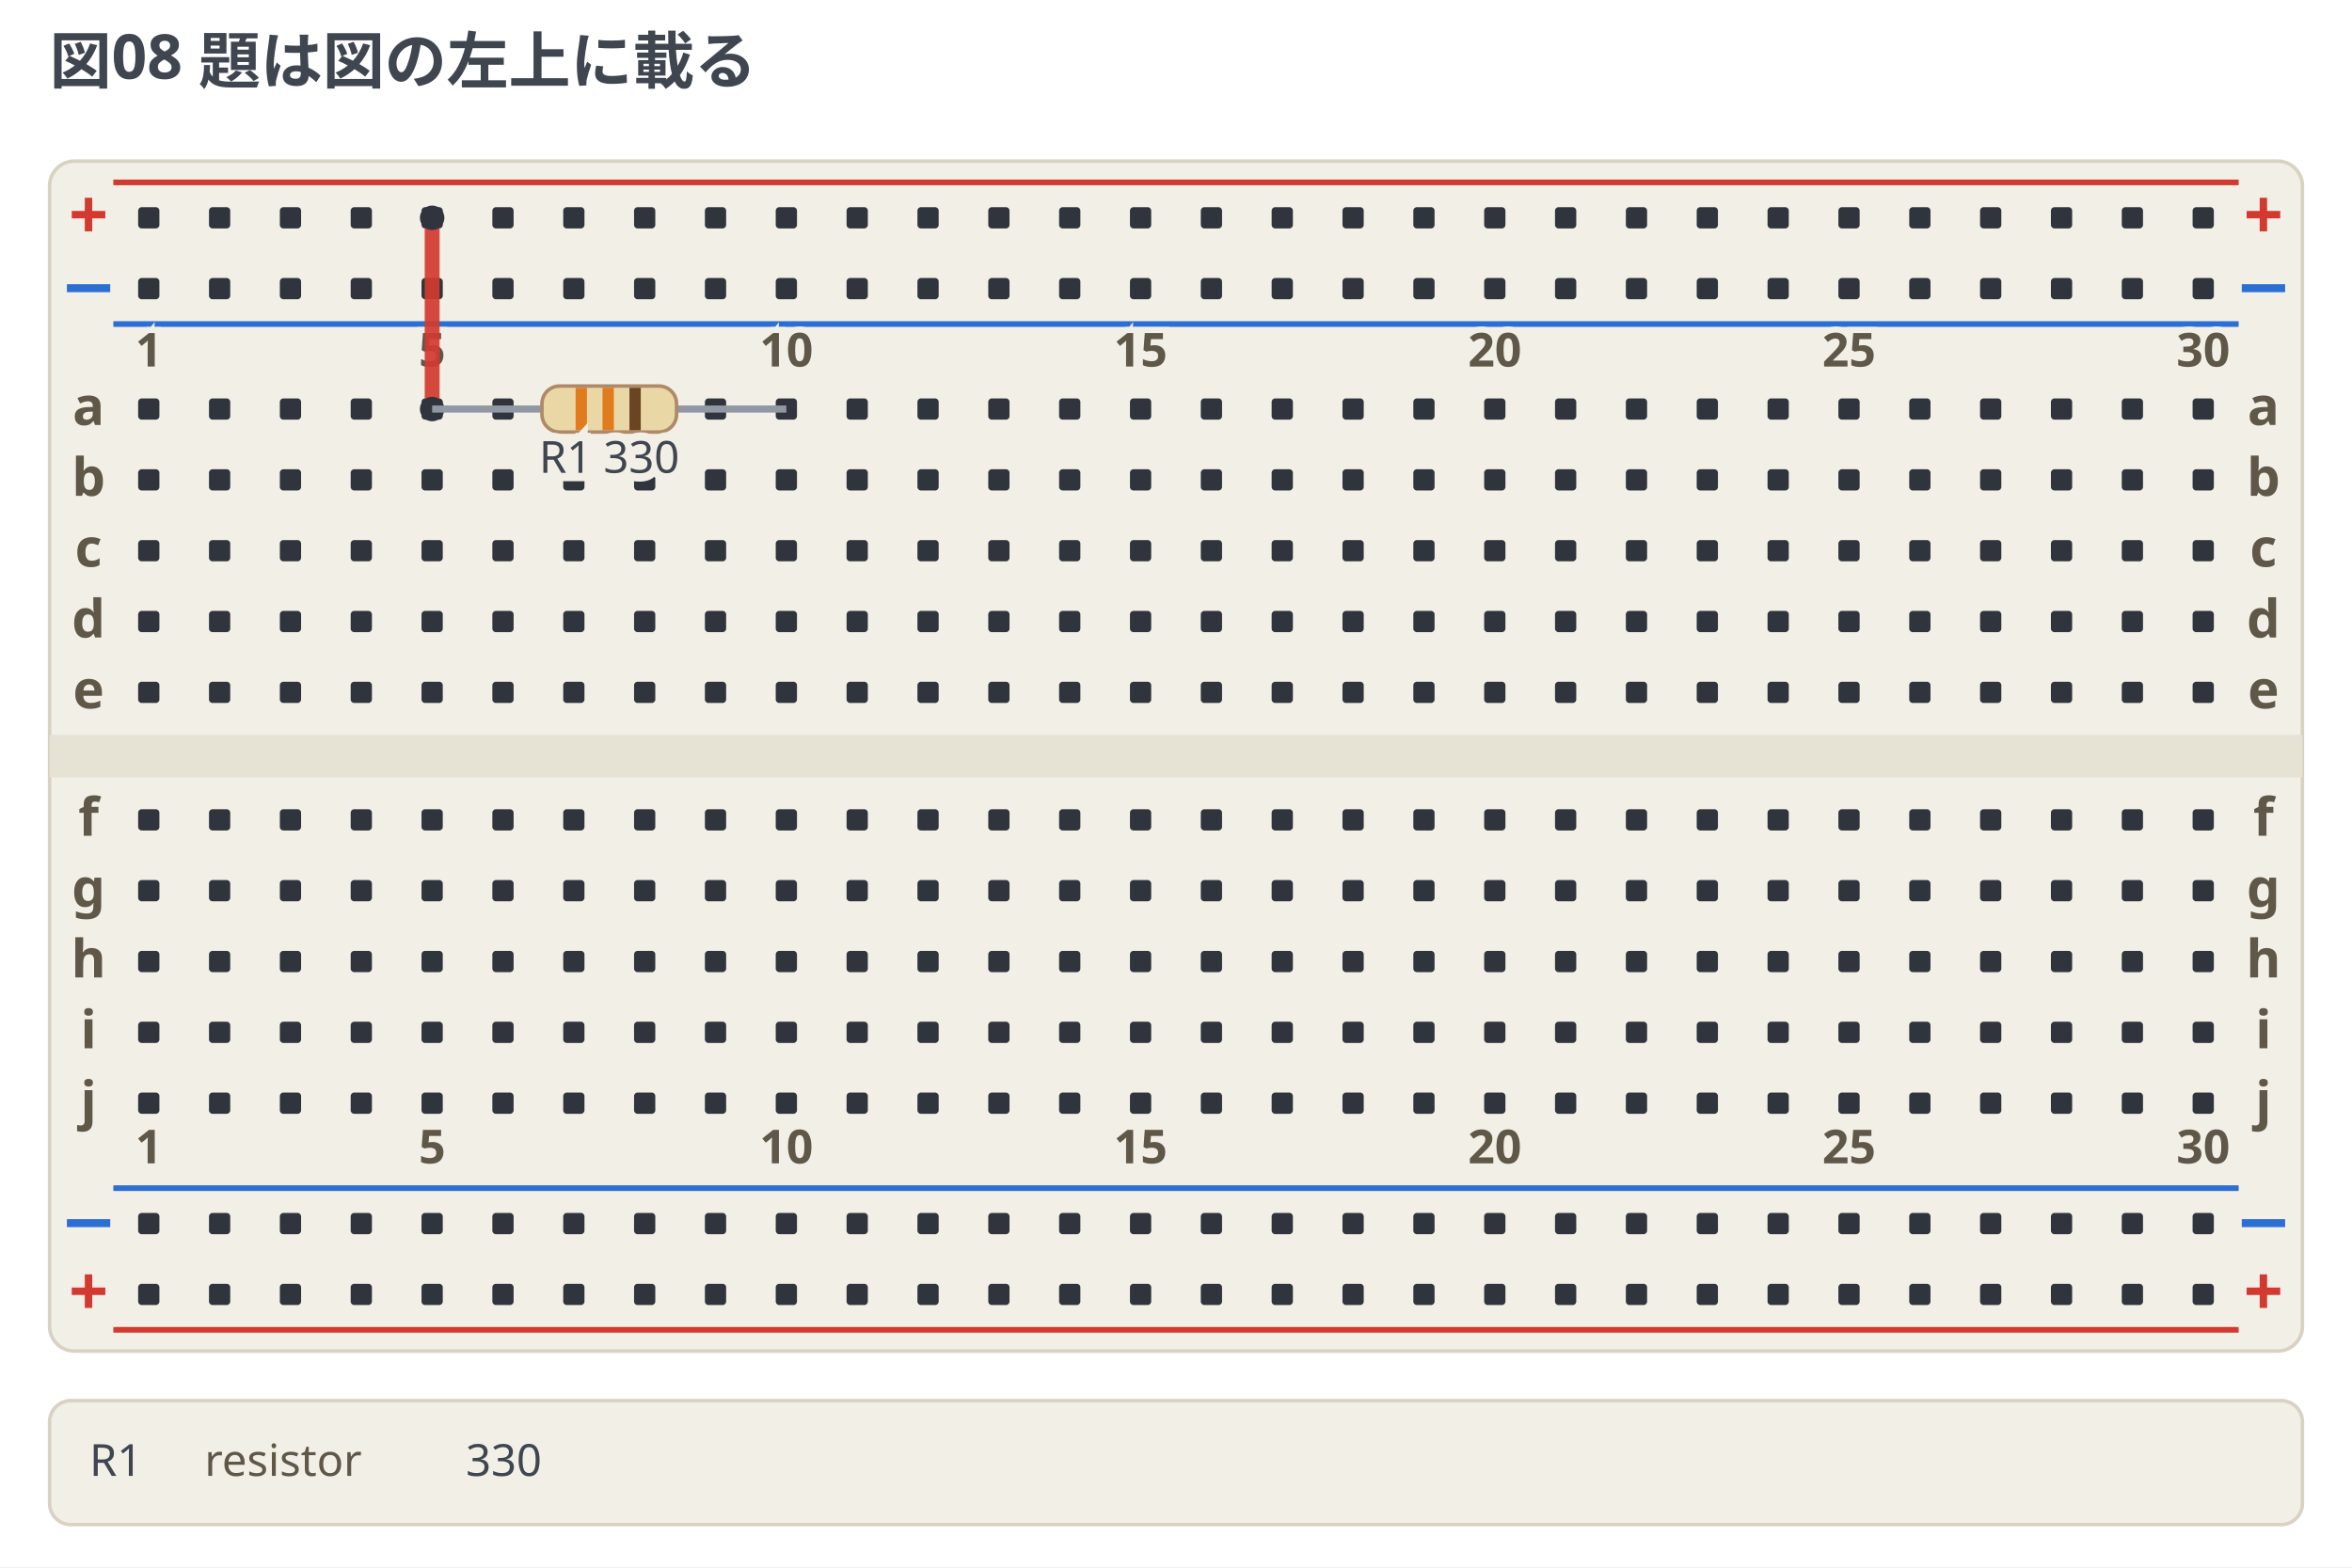
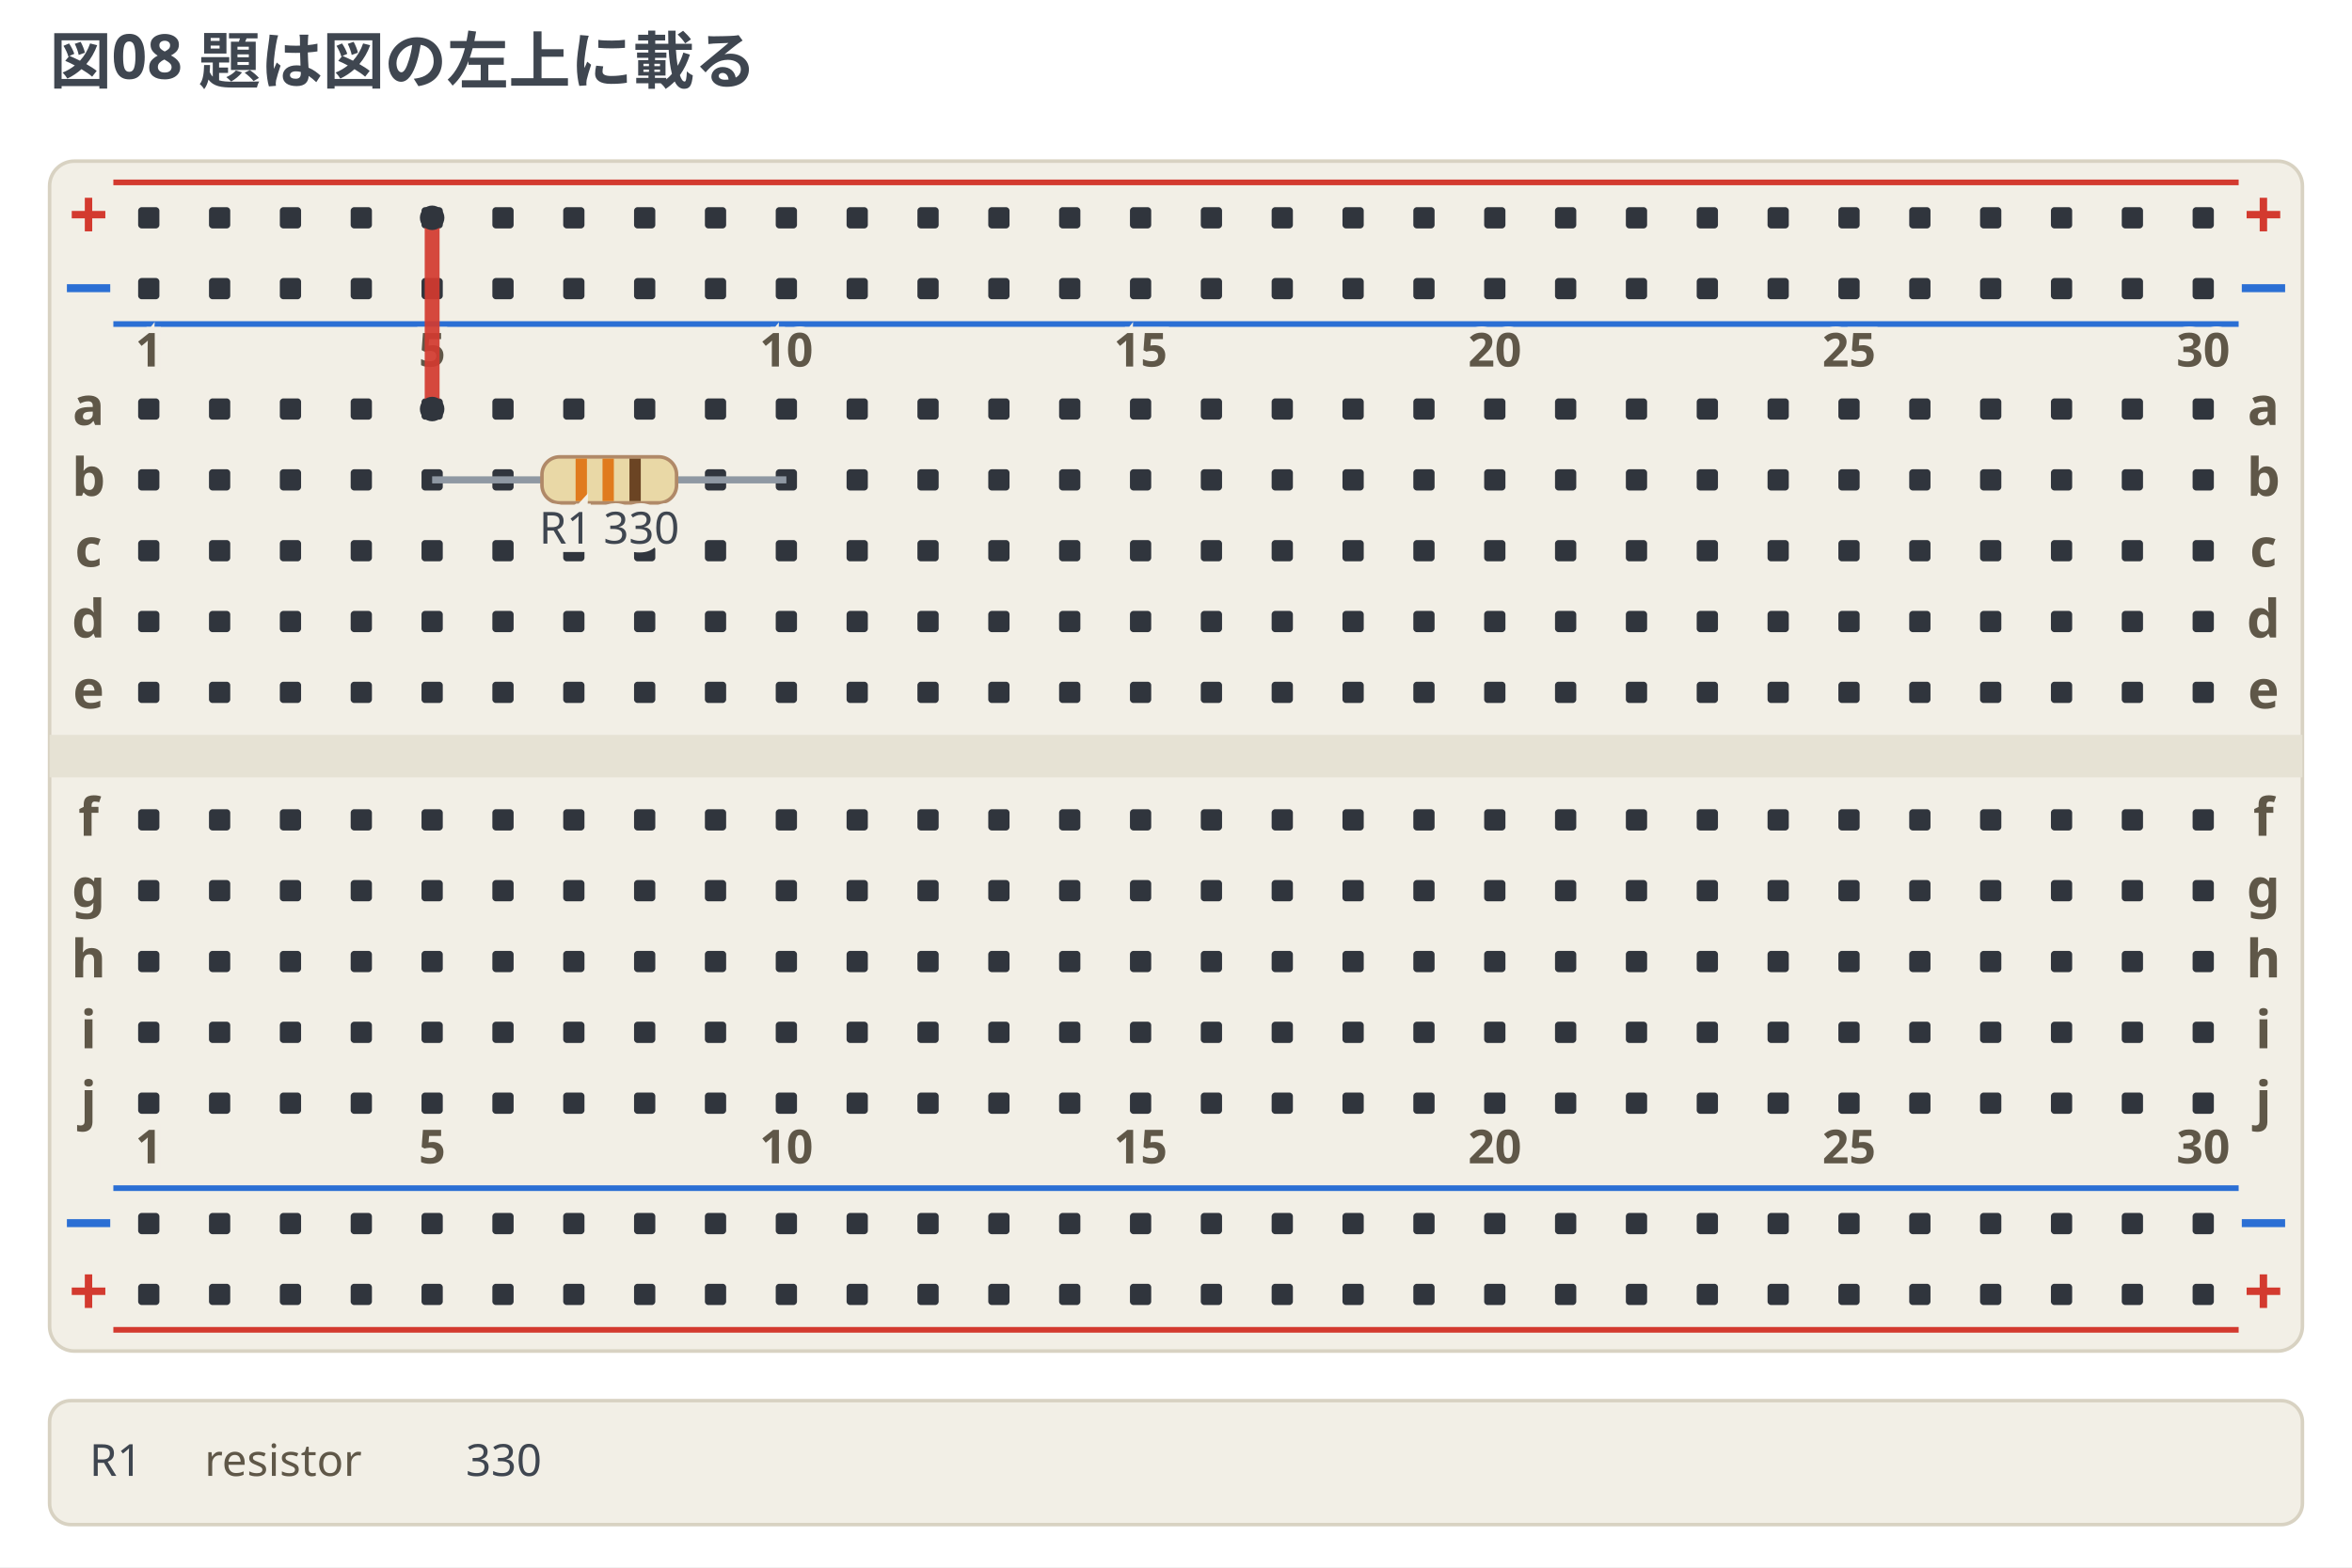
<svg xmlns="http://www.w3.org/2000/svg" width="664" height="442.5" viewBox="0 0 664 442.5" data-breadboard-fence="0.3.0" role="img">
  <rect x="0" y="0" width="664" height="442.5" fill="#ffffff" />
  <g>
    <text x="14" y="23.5" text-anchor="start" font-family="ui-sans-serif, system-ui, sans-serif" font-size="17.5" font-weight="700" fill="#3f4650">図08 題は図の左上に載る</text>
  </g>
  <g transform="translate(0 31.5)">
    <rect x="14" y="14" width="636" height="336" rx="7" fill="#f2efe6" stroke="#d8d2c2" />
    <rect x="14" y="176" width="636" height="12" fill="#e6e2d4" />
    <line x1="32" y1="20" x2="632" y2="20" stroke="#d33a2f" stroke-width="1.6" />
    <text x="25" y="36" text-anchor="middle" font-family="ui-sans-serif, system-ui, sans-serif" font-size="19.55" font-weight="700" fill="#d33a2f">+</text>
    <text x="639" y="36" text-anchor="middle" font-family="ui-sans-serif, system-ui, sans-serif" font-size="19.55" font-weight="700" fill="#d33a2f">+</text>
    <line x1="32" y1="60" x2="632" y2="60" stroke="#2b6fd4" stroke-width="1.6" />
    <text x="25" y="56" text-anchor="middle" font-family="ui-sans-serif, system-ui, sans-serif" font-size="19.55" font-weight="700" fill="#2b6fd4">−</text>
    <text x="639" y="56" text-anchor="middle" font-family="ui-sans-serif, system-ui, sans-serif" font-size="19.55" font-weight="700" fill="#2b6fd4">−</text>
    <line x1="32" y1="304" x2="632" y2="304" stroke="#2b6fd4" stroke-width="1.6" />
    <text x="25" y="320" text-anchor="middle" font-family="ui-sans-serif, system-ui, sans-serif" font-size="19.55" font-weight="700" fill="#2b6fd4">−</text>
    <text x="639" y="320" text-anchor="middle" font-family="ui-sans-serif, system-ui, sans-serif" font-size="19.55" font-weight="700" fill="#2b6fd4">−</text>
    <line x1="32" y1="344" x2="632" y2="344" stroke="#d33a2f" stroke-width="1.6" />
    <text x="25" y="340" text-anchor="middle" font-family="ui-sans-serif, system-ui, sans-serif" font-size="19.55" font-weight="700" fill="#d33a2f">+</text>
    <text x="639" y="340" text-anchor="middle" font-family="ui-sans-serif, system-ui, sans-serif" font-size="19.55" font-weight="700" fill="#d33a2f">+</text>
    <rect x="39" y="27" width="6" height="6" rx="1" fill="#30353d" />
    <rect x="59" y="27" width="6" height="6" rx="1" fill="#30353d" />
    <rect x="79" y="27" width="6" height="6" rx="1" fill="#30353d" />
    <rect x="99" y="27" width="6" height="6" rx="1" fill="#30353d" />
    <rect x="119" y="27" width="6" height="6" rx="1" fill="#30353d" />
    <rect x="139" y="27" width="6" height="6" rx="1" fill="#30353d" />
    <rect x="159" y="27" width="6" height="6" rx="1" fill="#30353d" />
    <rect x="179" y="27" width="6" height="6" rx="1" fill="#30353d" />
    <rect x="199" y="27" width="6" height="6" rx="1" fill="#30353d" />
    <rect x="219" y="27" width="6" height="6" rx="1" fill="#30353d" />
    <rect x="239" y="27" width="6" height="6" rx="1" fill="#30353d" />
    <rect x="259" y="27" width="6" height="6" rx="1" fill="#30353d" />
    <rect x="279" y="27" width="6" height="6" rx="1" fill="#30353d" />
    <rect x="299" y="27" width="6" height="6" rx="1" fill="#30353d" />
    <rect x="319" y="27" width="6" height="6" rx="1" fill="#30353d" />
    <rect x="339" y="27" width="6" height="6" rx="1" fill="#30353d" />
    <rect x="359" y="27" width="6" height="6" rx="1" fill="#30353d" />
    <rect x="379" y="27" width="6" height="6" rx="1" fill="#30353d" />
    <rect x="399" y="27" width="6" height="6" rx="1" fill="#30353d" />
    <rect x="419" y="27" width="6" height="6" rx="1" fill="#30353d" />
    <rect x="439" y="27" width="6" height="6" rx="1" fill="#30353d" />
    <rect x="459" y="27" width="6" height="6" rx="1" fill="#30353d" />
    <rect x="479" y="27" width="6" height="6" rx="1" fill="#30353d" />
    <rect x="499" y="27" width="6" height="6" rx="1" fill="#30353d" />
    <rect x="519" y="27" width="6" height="6" rx="1" fill="#30353d" />
    <rect x="539" y="27" width="6" height="6" rx="1" fill="#30353d" />
    <rect x="559" y="27" width="6" height="6" rx="1" fill="#30353d" />
    <rect x="579" y="27" width="6" height="6" rx="1" fill="#30353d" />
    <rect x="599" y="27" width="6" height="6" rx="1" fill="#30353d" />
    <rect x="619" y="27" width="6" height="6" rx="1" fill="#30353d" />
    <rect x="39" y="47" width="6" height="6" rx="1" fill="#30353d" />
    <rect x="59" y="47" width="6" height="6" rx="1" fill="#30353d" />
    <rect x="79" y="47" width="6" height="6" rx="1" fill="#30353d" />
    <rect x="99" y="47" width="6" height="6" rx="1" fill="#30353d" />
    <rect x="119" y="47" width="6" height="6" rx="1" fill="#30353d" />
    <rect x="139" y="47" width="6" height="6" rx="1" fill="#30353d" />
    <rect x="159" y="47" width="6" height="6" rx="1" fill="#30353d" />
    <rect x="179" y="47" width="6" height="6" rx="1" fill="#30353d" />
    <rect x="199" y="47" width="6" height="6" rx="1" fill="#30353d" />
    <rect x="219" y="47" width="6" height="6" rx="1" fill="#30353d" />
    <rect x="239" y="47" width="6" height="6" rx="1" fill="#30353d" />
    <rect x="259" y="47" width="6" height="6" rx="1" fill="#30353d" />
    <rect x="279" y="47" width="6" height="6" rx="1" fill="#30353d" />
    <rect x="299" y="47" width="6" height="6" rx="1" fill="#30353d" />
    <rect x="319" y="47" width="6" height="6" rx="1" fill="#30353d" />
    <rect x="339" y="47" width="6" height="6" rx="1" fill="#30353d" />
    <rect x="359" y="47" width="6" height="6" rx="1" fill="#30353d" />
    <rect x="379" y="47" width="6" height="6" rx="1" fill="#30353d" />
    <rect x="399" y="47" width="6" height="6" rx="1" fill="#30353d" />
    <rect x="419" y="47" width="6" height="6" rx="1" fill="#30353d" />
    <rect x="439" y="47" width="6" height="6" rx="1" fill="#30353d" />
    <rect x="459" y="47" width="6" height="6" rx="1" fill="#30353d" />
    <rect x="479" y="47" width="6" height="6" rx="1" fill="#30353d" />
    <rect x="499" y="47" width="6" height="6" rx="1" fill="#30353d" />
    <rect x="519" y="47" width="6" height="6" rx="1" fill="#30353d" />
    <rect x="539" y="47" width="6" height="6" rx="1" fill="#30353d" />
    <rect x="559" y="47" width="6" height="6" rx="1" fill="#30353d" />
    <rect x="579" y="47" width="6" height="6" rx="1" fill="#30353d" />
    <rect x="599" y="47" width="6" height="6" rx="1" fill="#30353d" />
    <rect x="619" y="47" width="6" height="6" rx="1" fill="#30353d" />
    <rect x="39" y="311" width="6" height="6" rx="1" fill="#30353d" />
    <rect x="59" y="311" width="6" height="6" rx="1" fill="#30353d" />
    <rect x="79" y="311" width="6" height="6" rx="1" fill="#30353d" />
    <rect x="99" y="311" width="6" height="6" rx="1" fill="#30353d" />
    <rect x="119" y="311" width="6" height="6" rx="1" fill="#30353d" />
    <rect x="139" y="311" width="6" height="6" rx="1" fill="#30353d" />
    <rect x="159" y="311" width="6" height="6" rx="1" fill="#30353d" />
    <rect x="179" y="311" width="6" height="6" rx="1" fill="#30353d" />
    <rect x="199" y="311" width="6" height="6" rx="1" fill="#30353d" />
    <rect x="219" y="311" width="6" height="6" rx="1" fill="#30353d" />
    <rect x="239" y="311" width="6" height="6" rx="1" fill="#30353d" />
    <rect x="259" y="311" width="6" height="6" rx="1" fill="#30353d" />
    <rect x="279" y="311" width="6" height="6" rx="1" fill="#30353d" />
    <rect x="299" y="311" width="6" height="6" rx="1" fill="#30353d" />
    <rect x="319" y="311" width="6" height="6" rx="1" fill="#30353d" />
    <rect x="339" y="311" width="6" height="6" rx="1" fill="#30353d" />
    <rect x="359" y="311" width="6" height="6" rx="1" fill="#30353d" />
    <rect x="379" y="311" width="6" height="6" rx="1" fill="#30353d" />
    <rect x="399" y="311" width="6" height="6" rx="1" fill="#30353d" />
    <rect x="419" y="311" width="6" height="6" rx="1" fill="#30353d" />
    <rect x="439" y="311" width="6" height="6" rx="1" fill="#30353d" />
    <rect x="459" y="311" width="6" height="6" rx="1" fill="#30353d" />
    <rect x="479" y="311" width="6" height="6" rx="1" fill="#30353d" />
    <rect x="499" y="311" width="6" height="6" rx="1" fill="#30353d" />
    <rect x="519" y="311" width="6" height="6" rx="1" fill="#30353d" />
    <rect x="539" y="311" width="6" height="6" rx="1" fill="#30353d" />
    <rect x="559" y="311" width="6" height="6" rx="1" fill="#30353d" />
    <rect x="579" y="311" width="6" height="6" rx="1" fill="#30353d" />
    <rect x="599" y="311" width="6" height="6" rx="1" fill="#30353d" />
    <rect x="619" y="311" width="6" height="6" rx="1" fill="#30353d" />
    <rect x="39" y="331" width="6" height="6" rx="1" fill="#30353d" />
    <rect x="59" y="331" width="6" height="6" rx="1" fill="#30353d" />
    <rect x="79" y="331" width="6" height="6" rx="1" fill="#30353d" />
    <rect x="99" y="331" width="6" height="6" rx="1" fill="#30353d" />
    <rect x="119" y="331" width="6" height="6" rx="1" fill="#30353d" />
    <rect x="139" y="331" width="6" height="6" rx="1" fill="#30353d" />
    <rect x="159" y="331" width="6" height="6" rx="1" fill="#30353d" />
    <rect x="179" y="331" width="6" height="6" rx="1" fill="#30353d" />
    <rect x="199" y="331" width="6" height="6" rx="1" fill="#30353d" />
    <rect x="219" y="331" width="6" height="6" rx="1" fill="#30353d" />
    <rect x="239" y="331" width="6" height="6" rx="1" fill="#30353d" />
    <rect x="259" y="331" width="6" height="6" rx="1" fill="#30353d" />
    <rect x="279" y="331" width="6" height="6" rx="1" fill="#30353d" />
    <rect x="299" y="331" width="6" height="6" rx="1" fill="#30353d" />
    <rect x="319" y="331" width="6" height="6" rx="1" fill="#30353d" />
    <rect x="339" y="331" width="6" height="6" rx="1" fill="#30353d" />
    <rect x="359" y="331" width="6" height="6" rx="1" fill="#30353d" />
    <rect x="379" y="331" width="6" height="6" rx="1" fill="#30353d" />
    <rect x="399" y="331" width="6" height="6" rx="1" fill="#30353d" />
    <rect x="419" y="331" width="6" height="6" rx="1" fill="#30353d" />
    <rect x="439" y="331" width="6" height="6" rx="1" fill="#30353d" />
    <rect x="459" y="331" width="6" height="6" rx="1" fill="#30353d" />
    <rect x="479" y="331" width="6" height="6" rx="1" fill="#30353d" />
    <rect x="499" y="331" width="6" height="6" rx="1" fill="#30353d" />
    <rect x="519" y="331" width="6" height="6" rx="1" fill="#30353d" />
    <rect x="539" y="331" width="6" height="6" rx="1" fill="#30353d" />
    <rect x="559" y="331" width="6" height="6" rx="1" fill="#30353d" />
    <rect x="579" y="331" width="6" height="6" rx="1" fill="#30353d" />
    <rect x="599" y="331" width="6" height="6" rx="1" fill="#30353d" />
    <rect x="619" y="331" width="6" height="6" rx="1" fill="#30353d" />
    <rect x="39" y="81" width="6" height="6" rx="1" fill="#30353d" />
    <rect x="59" y="81" width="6" height="6" rx="1" fill="#30353d" />
    <rect x="79" y="81" width="6" height="6" rx="1" fill="#30353d" />
    <rect x="99" y="81" width="6" height="6" rx="1" fill="#30353d" />
    <rect x="119" y="81" width="6" height="6" rx="1" fill="#30353d" />
    <rect x="139" y="81" width="6" height="6" rx="1" fill="#30353d" />
    <rect x="159" y="81" width="6" height="6" rx="1" fill="#30353d" />
    <rect x="179" y="81" width="6" height="6" rx="1" fill="#30353d" />
    <rect x="199" y="81" width="6" height="6" rx="1" fill="#30353d" />
    <rect x="219" y="81" width="6" height="6" rx="1" fill="#30353d" />
    <rect x="239" y="81" width="6" height="6" rx="1" fill="#30353d" />
    <rect x="259" y="81" width="6" height="6" rx="1" fill="#30353d" />
    <rect x="279" y="81" width="6" height="6" rx="1" fill="#30353d" />
    <rect x="299" y="81" width="6" height="6" rx="1" fill="#30353d" />
    <rect x="319" y="81" width="6" height="6" rx="1" fill="#30353d" />
    <rect x="339" y="81" width="6" height="6" rx="1" fill="#30353d" />
    <rect x="359" y="81" width="6" height="6" rx="1" fill="#30353d" />
    <rect x="379" y="81" width="6" height="6" rx="1" fill="#30353d" />
    <rect x="399" y="81" width="6" height="6" rx="1" fill="#30353d" />
    <rect x="419" y="81" width="6" height="6" rx="1" fill="#30353d" />
    <rect x="439" y="81" width="6" height="6" rx="1" fill="#30353d" />
    <rect x="459" y="81" width="6" height="6" rx="1" fill="#30353d" />
    <rect x="479" y="81" width="6" height="6" rx="1" fill="#30353d" />
    <rect x="499" y="81" width="6" height="6" rx="1" fill="#30353d" />
    <rect x="519" y="81" width="6" height="6" rx="1" fill="#30353d" />
    <rect x="539" y="81" width="6" height="6" rx="1" fill="#30353d" />
    <rect x="559" y="81" width="6" height="6" rx="1" fill="#30353d" />
    <rect x="579" y="81" width="6" height="6" rx="1" fill="#30353d" />
    <rect x="599" y="81" width="6" height="6" rx="1" fill="#30353d" />
    <rect x="619" y="81" width="6" height="6" rx="1" fill="#30353d" />
    <rect x="39" y="101" width="6" height="6" rx="1" fill="#30353d" />
    <rect x="59" y="101" width="6" height="6" rx="1" fill="#30353d" />
    <rect x="79" y="101" width="6" height="6" rx="1" fill="#30353d" />
    <rect x="99" y="101" width="6" height="6" rx="1" fill="#30353d" />
    <rect x="119" y="101" width="6" height="6" rx="1" fill="#30353d" />
    <rect x="139" y="101" width="6" height="6" rx="1" fill="#30353d" />
    <rect x="159" y="101" width="6" height="6" rx="1" fill="#30353d" />
    <rect x="179" y="101" width="6" height="6" rx="1" fill="#30353d" />
    <rect x="199" y="101" width="6" height="6" rx="1" fill="#30353d" />
    <rect x="219" y="101" width="6" height="6" rx="1" fill="#30353d" />
    <rect x="239" y="101" width="6" height="6" rx="1" fill="#30353d" />
    <rect x="259" y="101" width="6" height="6" rx="1" fill="#30353d" />
    <rect x="279" y="101" width="6" height="6" rx="1" fill="#30353d" />
    <rect x="299" y="101" width="6" height="6" rx="1" fill="#30353d" />
    <rect x="319" y="101" width="6" height="6" rx="1" fill="#30353d" />
    <rect x="339" y="101" width="6" height="6" rx="1" fill="#30353d" />
    <rect x="359" y="101" width="6" height="6" rx="1" fill="#30353d" />
    <rect x="379" y="101" width="6" height="6" rx="1" fill="#30353d" />
    <rect x="399" y="101" width="6" height="6" rx="1" fill="#30353d" />
    <rect x="419" y="101" width="6" height="6" rx="1" fill="#30353d" />
    <rect x="439" y="101" width="6" height="6" rx="1" fill="#30353d" />
    <rect x="459" y="101" width="6" height="6" rx="1" fill="#30353d" />
    <rect x="479" y="101" width="6" height="6" rx="1" fill="#30353d" />
    <rect x="499" y="101" width="6" height="6" rx="1" fill="#30353d" />
    <rect x="519" y="101" width="6" height="6" rx="1" fill="#30353d" />
    <rect x="539" y="101" width="6" height="6" rx="1" fill="#30353d" />
    <rect x="559" y="101" width="6" height="6" rx="1" fill="#30353d" />
    <rect x="579" y="101" width="6" height="6" rx="1" fill="#30353d" />
    <rect x="599" y="101" width="6" height="6" rx="1" fill="#30353d" />
    <rect x="619" y="101" width="6" height="6" rx="1" fill="#30353d" />
    <rect x="39" y="121" width="6" height="6" rx="1" fill="#30353d" />
    <rect x="59" y="121" width="6" height="6" rx="1" fill="#30353d" />
    <rect x="79" y="121" width="6" height="6" rx="1" fill="#30353d" />
    <rect x="99" y="121" width="6" height="6" rx="1" fill="#30353d" />
    <rect x="119" y="121" width="6" height="6" rx="1" fill="#30353d" />
    <rect x="139" y="121" width="6" height="6" rx="1" fill="#30353d" />
    <rect x="159" y="121" width="6" height="6" rx="1" fill="#30353d" />
    <rect x="179" y="121" width="6" height="6" rx="1" fill="#30353d" />
    <rect x="199" y="121" width="6" height="6" rx="1" fill="#30353d" />
    <rect x="219" y="121" width="6" height="6" rx="1" fill="#30353d" />
    <rect x="239" y="121" width="6" height="6" rx="1" fill="#30353d" />
    <rect x="259" y="121" width="6" height="6" rx="1" fill="#30353d" />
    <rect x="279" y="121" width="6" height="6" rx="1" fill="#30353d" />
    <rect x="299" y="121" width="6" height="6" rx="1" fill="#30353d" />
    <rect x="319" y="121" width="6" height="6" rx="1" fill="#30353d" />
    <rect x="339" y="121" width="6" height="6" rx="1" fill="#30353d" />
    <rect x="359" y="121" width="6" height="6" rx="1" fill="#30353d" />
    <rect x="379" y="121" width="6" height="6" rx="1" fill="#30353d" />
    <rect x="399" y="121" width="6" height="6" rx="1" fill="#30353d" />
    <rect x="419" y="121" width="6" height="6" rx="1" fill="#30353d" />
    <rect x="439" y="121" width="6" height="6" rx="1" fill="#30353d" />
    <rect x="459" y="121" width="6" height="6" rx="1" fill="#30353d" />
    <rect x="479" y="121" width="6" height="6" rx="1" fill="#30353d" />
    <rect x="499" y="121" width="6" height="6" rx="1" fill="#30353d" />
    <rect x="519" y="121" width="6" height="6" rx="1" fill="#30353d" />
    <rect x="539" y="121" width="6" height="6" rx="1" fill="#30353d" />
    <rect x="559" y="121" width="6" height="6" rx="1" fill="#30353d" />
    <rect x="579" y="121" width="6" height="6" rx="1" fill="#30353d" />
    <rect x="599" y="121" width="6" height="6" rx="1" fill="#30353d" />
    <rect x="619" y="121" width="6" height="6" rx="1" fill="#30353d" />
    <rect x="39" y="141" width="6" height="6" rx="1" fill="#30353d" />
    <rect x="59" y="141" width="6" height="6" rx="1" fill="#30353d" />
    <rect x="79" y="141" width="6" height="6" rx="1" fill="#30353d" />
    <rect x="99" y="141" width="6" height="6" rx="1" fill="#30353d" />
    <rect x="119" y="141" width="6" height="6" rx="1" fill="#30353d" />
    <rect x="139" y="141" width="6" height="6" rx="1" fill="#30353d" />
    <rect x="159" y="141" width="6" height="6" rx="1" fill="#30353d" />
    <rect x="179" y="141" width="6" height="6" rx="1" fill="#30353d" />
    <rect x="199" y="141" width="6" height="6" rx="1" fill="#30353d" />
    <rect x="219" y="141" width="6" height="6" rx="1" fill="#30353d" />
    <rect x="239" y="141" width="6" height="6" rx="1" fill="#30353d" />
    <rect x="259" y="141" width="6" height="6" rx="1" fill="#30353d" />
    <rect x="279" y="141" width="6" height="6" rx="1" fill="#30353d" />
    <rect x="299" y="141" width="6" height="6" rx="1" fill="#30353d" />
    <rect x="319" y="141" width="6" height="6" rx="1" fill="#30353d" />
    <rect x="339" y="141" width="6" height="6" rx="1" fill="#30353d" />
    <rect x="359" y="141" width="6" height="6" rx="1" fill="#30353d" />
    <rect x="379" y="141" width="6" height="6" rx="1" fill="#30353d" />
    <rect x="399" y="141" width="6" height="6" rx="1" fill="#30353d" />
    <rect x="419" y="141" width="6" height="6" rx="1" fill="#30353d" />
    <rect x="439" y="141" width="6" height="6" rx="1" fill="#30353d" />
    <rect x="459" y="141" width="6" height="6" rx="1" fill="#30353d" />
    <rect x="479" y="141" width="6" height="6" rx="1" fill="#30353d" />
    <rect x="499" y="141" width="6" height="6" rx="1" fill="#30353d" />
    <rect x="519" y="141" width="6" height="6" rx="1" fill="#30353d" />
    <rect x="539" y="141" width="6" height="6" rx="1" fill="#30353d" />
    <rect x="559" y="141" width="6" height="6" rx="1" fill="#30353d" />
    <rect x="579" y="141" width="6" height="6" rx="1" fill="#30353d" />
    <rect x="599" y="141" width="6" height="6" rx="1" fill="#30353d" />
    <rect x="619" y="141" width="6" height="6" rx="1" fill="#30353d" />
    <rect x="39" y="161" width="6" height="6" rx="1" fill="#30353d" />
    <rect x="59" y="161" width="6" height="6" rx="1" fill="#30353d" />
    <rect x="79" y="161" width="6" height="6" rx="1" fill="#30353d" />
    <rect x="99" y="161" width="6" height="6" rx="1" fill="#30353d" />
    <rect x="119" y="161" width="6" height="6" rx="1" fill="#30353d" />
    <rect x="139" y="161" width="6" height="6" rx="1" fill="#30353d" />
    <rect x="159" y="161" width="6" height="6" rx="1" fill="#30353d" />
    <rect x="179" y="161" width="6" height="6" rx="1" fill="#30353d" />
    <rect x="199" y="161" width="6" height="6" rx="1" fill="#30353d" />
    <rect x="219" y="161" width="6" height="6" rx="1" fill="#30353d" />
    <rect x="239" y="161" width="6" height="6" rx="1" fill="#30353d" />
    <rect x="259" y="161" width="6" height="6" rx="1" fill="#30353d" />
    <rect x="279" y="161" width="6" height="6" rx="1" fill="#30353d" />
    <rect x="299" y="161" width="6" height="6" rx="1" fill="#30353d" />
    <rect x="319" y="161" width="6" height="6" rx="1" fill="#30353d" />
    <rect x="339" y="161" width="6" height="6" rx="1" fill="#30353d" />
    <rect x="359" y="161" width="6" height="6" rx="1" fill="#30353d" />
    <rect x="379" y="161" width="6" height="6" rx="1" fill="#30353d" />
    <rect x="399" y="161" width="6" height="6" rx="1" fill="#30353d" />
    <rect x="419" y="161" width="6" height="6" rx="1" fill="#30353d" />
    <rect x="439" y="161" width="6" height="6" rx="1" fill="#30353d" />
    <rect x="459" y="161" width="6" height="6" rx="1" fill="#30353d" />
    <rect x="479" y="161" width="6" height="6" rx="1" fill="#30353d" />
    <rect x="499" y="161" width="6" height="6" rx="1" fill="#30353d" />
    <rect x="519" y="161" width="6" height="6" rx="1" fill="#30353d" />
    <rect x="539" y="161" width="6" height="6" rx="1" fill="#30353d" />
    <rect x="559" y="161" width="6" height="6" rx="1" fill="#30353d" />
    <rect x="579" y="161" width="6" height="6" rx="1" fill="#30353d" />
    <rect x="599" y="161" width="6" height="6" rx="1" fill="#30353d" />
    <rect x="619" y="161" width="6" height="6" rx="1" fill="#30353d" />
    <rect x="39" y="197" width="6" height="6" rx="1" fill="#30353d" />
    <rect x="59" y="197" width="6" height="6" rx="1" fill="#30353d" />
    <rect x="79" y="197" width="6" height="6" rx="1" fill="#30353d" />
    <rect x="99" y="197" width="6" height="6" rx="1" fill="#30353d" />
    <rect x="119" y="197" width="6" height="6" rx="1" fill="#30353d" />
    <rect x="139" y="197" width="6" height="6" rx="1" fill="#30353d" />
    <rect x="159" y="197" width="6" height="6" rx="1" fill="#30353d" />
    <rect x="179" y="197" width="6" height="6" rx="1" fill="#30353d" />
    <rect x="199" y="197" width="6" height="6" rx="1" fill="#30353d" />
    <rect x="219" y="197" width="6" height="6" rx="1" fill="#30353d" />
    <rect x="239" y="197" width="6" height="6" rx="1" fill="#30353d" />
    <rect x="259" y="197" width="6" height="6" rx="1" fill="#30353d" />
    <rect x="279" y="197" width="6" height="6" rx="1" fill="#30353d" />
    <rect x="299" y="197" width="6" height="6" rx="1" fill="#30353d" />
    <rect x="319" y="197" width="6" height="6" rx="1" fill="#30353d" />
    <rect x="339" y="197" width="6" height="6" rx="1" fill="#30353d" />
    <rect x="359" y="197" width="6" height="6" rx="1" fill="#30353d" />
    <rect x="379" y="197" width="6" height="6" rx="1" fill="#30353d" />
    <rect x="399" y="197" width="6" height="6" rx="1" fill="#30353d" />
    <rect x="419" y="197" width="6" height="6" rx="1" fill="#30353d" />
    <rect x="439" y="197" width="6" height="6" rx="1" fill="#30353d" />
    <rect x="459" y="197" width="6" height="6" rx="1" fill="#30353d" />
    <rect x="479" y="197" width="6" height="6" rx="1" fill="#30353d" />
    <rect x="499" y="197" width="6" height="6" rx="1" fill="#30353d" />
    <rect x="519" y="197" width="6" height="6" rx="1" fill="#30353d" />
    <rect x="539" y="197" width="6" height="6" rx="1" fill="#30353d" />
    <rect x="559" y="197" width="6" height="6" rx="1" fill="#30353d" />
    <rect x="579" y="197" width="6" height="6" rx="1" fill="#30353d" />
    <rect x="599" y="197" width="6" height="6" rx="1" fill="#30353d" />
    <rect x="619" y="197" width="6" height="6" rx="1" fill="#30353d" />
    <rect x="39" y="217" width="6" height="6" rx="1" fill="#30353d" />
    <rect x="59" y="217" width="6" height="6" rx="1" fill="#30353d" />
    <rect x="79" y="217" width="6" height="6" rx="1" fill="#30353d" />
    <rect x="99" y="217" width="6" height="6" rx="1" fill="#30353d" />
    <rect x="119" y="217" width="6" height="6" rx="1" fill="#30353d" />
    <rect x="139" y="217" width="6" height="6" rx="1" fill="#30353d" />
    <rect x="159" y="217" width="6" height="6" rx="1" fill="#30353d" />
    <rect x="179" y="217" width="6" height="6" rx="1" fill="#30353d" />
    <rect x="199" y="217" width="6" height="6" rx="1" fill="#30353d" />
    <rect x="219" y="217" width="6" height="6" rx="1" fill="#30353d" />
    <rect x="239" y="217" width="6" height="6" rx="1" fill="#30353d" />
    <rect x="259" y="217" width="6" height="6" rx="1" fill="#30353d" />
    <rect x="279" y="217" width="6" height="6" rx="1" fill="#30353d" />
    <rect x="299" y="217" width="6" height="6" rx="1" fill="#30353d" />
    <rect x="319" y="217" width="6" height="6" rx="1" fill="#30353d" />
    <rect x="339" y="217" width="6" height="6" rx="1" fill="#30353d" />
    <rect x="359" y="217" width="6" height="6" rx="1" fill="#30353d" />
    <rect x="379" y="217" width="6" height="6" rx="1" fill="#30353d" />
    <rect x="399" y="217" width="6" height="6" rx="1" fill="#30353d" />
    <rect x="419" y="217" width="6" height="6" rx="1" fill="#30353d" />
    <rect x="439" y="217" width="6" height="6" rx="1" fill="#30353d" />
    <rect x="459" y="217" width="6" height="6" rx="1" fill="#30353d" />
    <rect x="479" y="217" width="6" height="6" rx="1" fill="#30353d" />
    <rect x="499" y="217" width="6" height="6" rx="1" fill="#30353d" />
    <rect x="519" y="217" width="6" height="6" rx="1" fill="#30353d" />
    <rect x="539" y="217" width="6" height="6" rx="1" fill="#30353d" />
    <rect x="559" y="217" width="6" height="6" rx="1" fill="#30353d" />
    <rect x="579" y="217" width="6" height="6" rx="1" fill="#30353d" />
    <rect x="599" y="217" width="6" height="6" rx="1" fill="#30353d" />
    <rect x="619" y="217" width="6" height="6" rx="1" fill="#30353d" />
    <rect x="39" y="237" width="6" height="6" rx="1" fill="#30353d" />
    <rect x="59" y="237" width="6" height="6" rx="1" fill="#30353d" />
    <rect x="79" y="237" width="6" height="6" rx="1" fill="#30353d" />
    <rect x="99" y="237" width="6" height="6" rx="1" fill="#30353d" />
    <rect x="119" y="237" width="6" height="6" rx="1" fill="#30353d" />
    <rect x="139" y="237" width="6" height="6" rx="1" fill="#30353d" />
    <rect x="159" y="237" width="6" height="6" rx="1" fill="#30353d" />
    <rect x="179" y="237" width="6" height="6" rx="1" fill="#30353d" />
    <rect x="199" y="237" width="6" height="6" rx="1" fill="#30353d" />
    <rect x="219" y="237" width="6" height="6" rx="1" fill="#30353d" />
    <rect x="239" y="237" width="6" height="6" rx="1" fill="#30353d" />
    <rect x="259" y="237" width="6" height="6" rx="1" fill="#30353d" />
    <rect x="279" y="237" width="6" height="6" rx="1" fill="#30353d" />
    <rect x="299" y="237" width="6" height="6" rx="1" fill="#30353d" />
    <rect x="319" y="237" width="6" height="6" rx="1" fill="#30353d" />
    <rect x="339" y="237" width="6" height="6" rx="1" fill="#30353d" />
    <rect x="359" y="237" width="6" height="6" rx="1" fill="#30353d" />
    <rect x="379" y="237" width="6" height="6" rx="1" fill="#30353d" />
    <rect x="399" y="237" width="6" height="6" rx="1" fill="#30353d" />
    <rect x="419" y="237" width="6" height="6" rx="1" fill="#30353d" />
    <rect x="439" y="237" width="6" height="6" rx="1" fill="#30353d" />
    <rect x="459" y="237" width="6" height="6" rx="1" fill="#30353d" />
    <rect x="479" y="237" width="6" height="6" rx="1" fill="#30353d" />
    <rect x="499" y="237" width="6" height="6" rx="1" fill="#30353d" />
    <rect x="519" y="237" width="6" height="6" rx="1" fill="#30353d" />
    <rect x="539" y="237" width="6" height="6" rx="1" fill="#30353d" />
    <rect x="559" y="237" width="6" height="6" rx="1" fill="#30353d" />
    <rect x="579" y="237" width="6" height="6" rx="1" fill="#30353d" />
    <rect x="599" y="237" width="6" height="6" rx="1" fill="#30353d" />
    <rect x="619" y="237" width="6" height="6" rx="1" fill="#30353d" />
    <rect x="39" y="257" width="6" height="6" rx="1" fill="#30353d" />
    <rect x="59" y="257" width="6" height="6" rx="1" fill="#30353d" />
    <rect x="79" y="257" width="6" height="6" rx="1" fill="#30353d" />
    <rect x="99" y="257" width="6" height="6" rx="1" fill="#30353d" />
    <rect x="119" y="257" width="6" height="6" rx="1" fill="#30353d" />
    <rect x="139" y="257" width="6" height="6" rx="1" fill="#30353d" />
    <rect x="159" y="257" width="6" height="6" rx="1" fill="#30353d" />
    <rect x="179" y="257" width="6" height="6" rx="1" fill="#30353d" />
    <rect x="199" y="257" width="6" height="6" rx="1" fill="#30353d" />
    <rect x="219" y="257" width="6" height="6" rx="1" fill="#30353d" />
    <rect x="239" y="257" width="6" height="6" rx="1" fill="#30353d" />
    <rect x="259" y="257" width="6" height="6" rx="1" fill="#30353d" />
    <rect x="279" y="257" width="6" height="6" rx="1" fill="#30353d" />
    <rect x="299" y="257" width="6" height="6" rx="1" fill="#30353d" />
    <rect x="319" y="257" width="6" height="6" rx="1" fill="#30353d" />
    <rect x="339" y="257" width="6" height="6" rx="1" fill="#30353d" />
    <rect x="359" y="257" width="6" height="6" rx="1" fill="#30353d" />
    <rect x="379" y="257" width="6" height="6" rx="1" fill="#30353d" />
    <rect x="399" y="257" width="6" height="6" rx="1" fill="#30353d" />
    <rect x="419" y="257" width="6" height="6" rx="1" fill="#30353d" />
    <rect x="439" y="257" width="6" height="6" rx="1" fill="#30353d" />
    <rect x="459" y="257" width="6" height="6" rx="1" fill="#30353d" />
    <rect x="479" y="257" width="6" height="6" rx="1" fill="#30353d" />
    <rect x="499" y="257" width="6" height="6" rx="1" fill="#30353d" />
    <rect x="519" y="257" width="6" height="6" rx="1" fill="#30353d" />
    <rect x="539" y="257" width="6" height="6" rx="1" fill="#30353d" />
    <rect x="559" y="257" width="6" height="6" rx="1" fill="#30353d" />
    <rect x="579" y="257" width="6" height="6" rx="1" fill="#30353d" />
    <rect x="599" y="257" width="6" height="6" rx="1" fill="#30353d" />
    <rect x="619" y="257" width="6" height="6" rx="1" fill="#30353d" />
    <rect x="39" y="277" width="6" height="6" rx="1" fill="#30353d" />
    <rect x="59" y="277" width="6" height="6" rx="1" fill="#30353d" />
    <rect x="79" y="277" width="6" height="6" rx="1" fill="#30353d" />
    <rect x="99" y="277" width="6" height="6" rx="1" fill="#30353d" />
    <rect x="119" y="277" width="6" height="6" rx="1" fill="#30353d" />
    <rect x="139" y="277" width="6" height="6" rx="1" fill="#30353d" />
    <rect x="159" y="277" width="6" height="6" rx="1" fill="#30353d" />
    <rect x="179" y="277" width="6" height="6" rx="1" fill="#30353d" />
    <rect x="199" y="277" width="6" height="6" rx="1" fill="#30353d" />
    <rect x="219" y="277" width="6" height="6" rx="1" fill="#30353d" />
    <rect x="239" y="277" width="6" height="6" rx="1" fill="#30353d" />
    <rect x="259" y="277" width="6" height="6" rx="1" fill="#30353d" />
    <rect x="279" y="277" width="6" height="6" rx="1" fill="#30353d" />
    <rect x="299" y="277" width="6" height="6" rx="1" fill="#30353d" />
    <rect x="319" y="277" width="6" height="6" rx="1" fill="#30353d" />
    <rect x="339" y="277" width="6" height="6" rx="1" fill="#30353d" />
    <rect x="359" y="277" width="6" height="6" rx="1" fill="#30353d" />
    <rect x="379" y="277" width="6" height="6" rx="1" fill="#30353d" />
    <rect x="399" y="277" width="6" height="6" rx="1" fill="#30353d" />
    <rect x="419" y="277" width="6" height="6" rx="1" fill="#30353d" />
    <rect x="439" y="277" width="6" height="6" rx="1" fill="#30353d" />
    <rect x="459" y="277" width="6" height="6" rx="1" fill="#30353d" />
    <rect x="479" y="277" width="6" height="6" rx="1" fill="#30353d" />
    <rect x="499" y="277" width="6" height="6" rx="1" fill="#30353d" />
    <rect x="519" y="277" width="6" height="6" rx="1" fill="#30353d" />
    <rect x="539" y="277" width="6" height="6" rx="1" fill="#30353d" />
    <rect x="559" y="277" width="6" height="6" rx="1" fill="#30353d" />
    <rect x="579" y="277" width="6" height="6" rx="1" fill="#30353d" />
    <rect x="599" y="277" width="6" height="6" rx="1" fill="#30353d" />
    <rect x="619" y="277" width="6" height="6" rx="1" fill="#30353d" />
    <text x="25" y="88.5" text-anchor="middle" font-family="ui-sans-serif, system-ui, sans-serif" font-size="14.95" font-weight="700" fill="#5f5748">a</text>
    <text x="639" y="88.5" text-anchor="middle" font-family="ui-sans-serif, system-ui, sans-serif" font-size="14.95" font-weight="700" fill="#5f5748">a</text>
    <text x="25" y="108.5" text-anchor="middle" font-family="ui-sans-serif, system-ui, sans-serif" font-size="14.95" font-weight="700" fill="#5f5748">b</text>
    <text x="639" y="108.5" text-anchor="middle" font-family="ui-sans-serif, system-ui, sans-serif" font-size="14.95" font-weight="700" fill="#5f5748">b</text>
    <text x="25" y="128.5" text-anchor="middle" font-family="ui-sans-serif, system-ui, sans-serif" font-size="14.95" font-weight="700" fill="#5f5748">c</text>
    <text x="639" y="128.5" text-anchor="middle" font-family="ui-sans-serif, system-ui, sans-serif" font-size="14.95" font-weight="700" fill="#5f5748">c</text>
    <text x="25" y="148.5" text-anchor="middle" font-family="ui-sans-serif, system-ui, sans-serif" font-size="14.95" font-weight="700" fill="#5f5748">d</text>
    <text x="639" y="148.5" text-anchor="middle" font-family="ui-sans-serif, system-ui, sans-serif" font-size="14.95" font-weight="700" fill="#5f5748">d</text>
    <text x="25" y="168.5" text-anchor="middle" font-family="ui-sans-serif, system-ui, sans-serif" font-size="14.95" font-weight="700" fill="#5f5748">e</text>
    <text x="639" y="168.5" text-anchor="middle" font-family="ui-sans-serif, system-ui, sans-serif" font-size="14.95" font-weight="700" fill="#5f5748">e</text>
    <text x="25" y="204.5" text-anchor="middle" font-family="ui-sans-serif, system-ui, sans-serif" font-size="14.95" font-weight="700" fill="#5f5748">f</text>
    <text x="639" y="204.5" text-anchor="middle" font-family="ui-sans-serif, system-ui, sans-serif" font-size="14.95" font-weight="700" fill="#5f5748">f</text>
    <text x="25" y="224.5" text-anchor="middle" font-family="ui-sans-serif, system-ui, sans-serif" font-size="14.95" font-weight="700" fill="#5f5748">g</text>
    <text x="639" y="224.5" text-anchor="middle" font-family="ui-sans-serif, system-ui, sans-serif" font-size="14.95" font-weight="700" fill="#5f5748">g</text>
    <text x="25" y="244.5" text-anchor="middle" font-family="ui-sans-serif, system-ui, sans-serif" font-size="14.95" font-weight="700" fill="#5f5748">h</text>
    <text x="639" y="244.5" text-anchor="middle" font-family="ui-sans-serif, system-ui, sans-serif" font-size="14.95" font-weight="700" fill="#5f5748">h</text>
    <text x="25" y="264.5" text-anchor="middle" font-family="ui-sans-serif, system-ui, sans-serif" font-size="14.95" font-weight="700" fill="#5f5748">i</text>
    <text x="639" y="264.5" text-anchor="middle" font-family="ui-sans-serif, system-ui, sans-serif" font-size="14.95" font-weight="700" fill="#5f5748">i</text>
    <text x="25" y="284.5" text-anchor="middle" font-family="ui-sans-serif, system-ui, sans-serif" font-size="14.95" font-weight="700" fill="#5f5748">j</text>
    <text x="639" y="284.5" text-anchor="middle" font-family="ui-sans-serif, system-ui, sans-serif" font-size="14.95" font-weight="700" fill="#5f5748">j</text>
    <text x="42" y="72" text-anchor="middle" font-family="ui-sans-serif, system-ui, sans-serif" stroke="#f2efe6" stroke-width="3.45" paint-order="stroke" font-size="13.23" font-weight="700" fill="#5f5748">1</text>
    <text x="42" y="297" text-anchor="middle" font-family="ui-sans-serif, system-ui, sans-serif" stroke="#f2efe6" stroke-width="3.45" paint-order="stroke" font-size="13.23" font-weight="700" fill="#5f5748">1</text>
    <text x="122" y="72" text-anchor="middle" font-family="ui-sans-serif, system-ui, sans-serif" stroke="#f2efe6" stroke-width="3.45" paint-order="stroke" font-size="13.23" font-weight="700" fill="#5f5748">5</text>
    <text x="122" y="297" text-anchor="middle" font-family="ui-sans-serif, system-ui, sans-serif" stroke="#f2efe6" stroke-width="3.45" paint-order="stroke" font-size="13.23" font-weight="700" fill="#5f5748">5</text>
    <text x="222" y="72" text-anchor="middle" font-family="ui-sans-serif, system-ui, sans-serif" stroke="#f2efe6" stroke-width="3.45" paint-order="stroke" font-size="13.23" font-weight="700" fill="#5f5748">10</text>
    <text x="222" y="297" text-anchor="middle" font-family="ui-sans-serif, system-ui, sans-serif" stroke="#f2efe6" stroke-width="3.45" paint-order="stroke" font-size="13.23" font-weight="700" fill="#5f5748">10</text>
    <text x="322" y="72" text-anchor="middle" font-family="ui-sans-serif, system-ui, sans-serif" stroke="#f2efe6" stroke-width="3.45" paint-order="stroke" font-size="13.23" font-weight="700" fill="#5f5748">15</text>
    <text x="322" y="297" text-anchor="middle" font-family="ui-sans-serif, system-ui, sans-serif" stroke="#f2efe6" stroke-width="3.45" paint-order="stroke" font-size="13.23" font-weight="700" fill="#5f5748">15</text>
    <text x="422" y="72" text-anchor="middle" font-family="ui-sans-serif, system-ui, sans-serif" stroke="#f2efe6" stroke-width="3.45" paint-order="stroke" font-size="13.23" font-weight="700" fill="#5f5748">20</text>
    <text x="422" y="297" text-anchor="middle" font-family="ui-sans-serif, system-ui, sans-serif" stroke="#f2efe6" stroke-width="3.45" paint-order="stroke" font-size="13.23" font-weight="700" fill="#5f5748">20</text>
    <text x="522" y="72" text-anchor="middle" font-family="ui-sans-serif, system-ui, sans-serif" stroke="#f2efe6" stroke-width="3.45" paint-order="stroke" font-size="13.23" font-weight="700" fill="#5f5748">25</text>
    <text x="522" y="297" text-anchor="middle" font-family="ui-sans-serif, system-ui, sans-serif" stroke="#f2efe6" stroke-width="3.45" paint-order="stroke" font-size="13.23" font-weight="700" fill="#5f5748">25</text>
    <text x="622" y="72" text-anchor="middle" font-family="ui-sans-serif, system-ui, sans-serif" stroke="#f2efe6" stroke-width="3.45" paint-order="stroke" font-size="13.23" font-weight="700" fill="#5f5748">30</text>
    <text x="622" y="297" text-anchor="middle" font-family="ui-sans-serif, system-ui, sans-serif" stroke="#f2efe6" stroke-width="3.45" paint-order="stroke" font-size="13.23" font-weight="700" fill="#5f5748">30</text>
    <path d="M 122 30 L 122 84" fill="none" stroke="#d33a2f" stroke-width="4.2" stroke-linecap="round" opacity="0.92" />
    <circle cx="122" cy="30" r="3.46" fill="#30353d" />
    <circle cx="122" cy="84" r="3.46" fill="#30353d" />
-     <line x1="122" y1="84" x2="222" y2="84" stroke="#8f98a3" stroke-width="2" />
-     <g transform="translate(172 84) rotate(0)">
+     <line x1="122" y1="104" x2="222" y2="104" stroke="#8f98a3" stroke-width="2" />
+     <g transform="translate(172 104) rotate(0)">
      <rect x="-19" y="-6.5" width="38" height="13" rx="5" fill="#e9d8a6" stroke="#b08968" />
      <rect x="-9.5" y="-6" width="3.2" height="12" fill="#e07b1e" />
      <rect x="-1.9" y="-6" width="3.2" height="12" fill="#e07b1e" />
      <rect x="5.7" y="-6" width="3.2" height="12" fill="#6b4423" />
    </g>
-     <text x="172" y="102" text-anchor="middle" font-family="ui-sans-serif, system-ui, sans-serif" stroke="#f2efe6" stroke-width="4.75" paint-order="stroke" font-size="12.5" fill="#3f4650">R1 330</text>
+     <text x="172" y="122" text-anchor="middle" font-family="ui-sans-serif, system-ui, sans-serif" stroke="#f2efe6" stroke-width="4.75" paint-order="stroke" font-size="12.5" fill="#3f4650">R1 330</text>
    <rect x="14" y="364" width="636" height="35" rx="6" fill="#f2efe6" stroke="#d8d2c2" />
    <text x="25.25" y="385.25" text-anchor="start" font-family="ui-sans-serif, system-ui, sans-serif" stroke="#f2efe6" stroke-width="3.75" paint-order="stroke" font-size="12.5" fill="#3f4650">R1</text>
    <text x="57.75" y="385.25" text-anchor="start" font-family="ui-sans-serif, system-ui, sans-serif" stroke="#f2efe6" stroke-width="3.75" paint-order="stroke" font-size="12.5" fill="#5f5748">resistor</text>
    <text x="131.5" y="385.25" text-anchor="start" font-family="ui-sans-serif, system-ui, sans-serif" stroke="#f2efe6" stroke-width="3.75" paint-order="stroke" font-size="12.5" fill="#3f4650">330</text>
  </g>
</svg>
